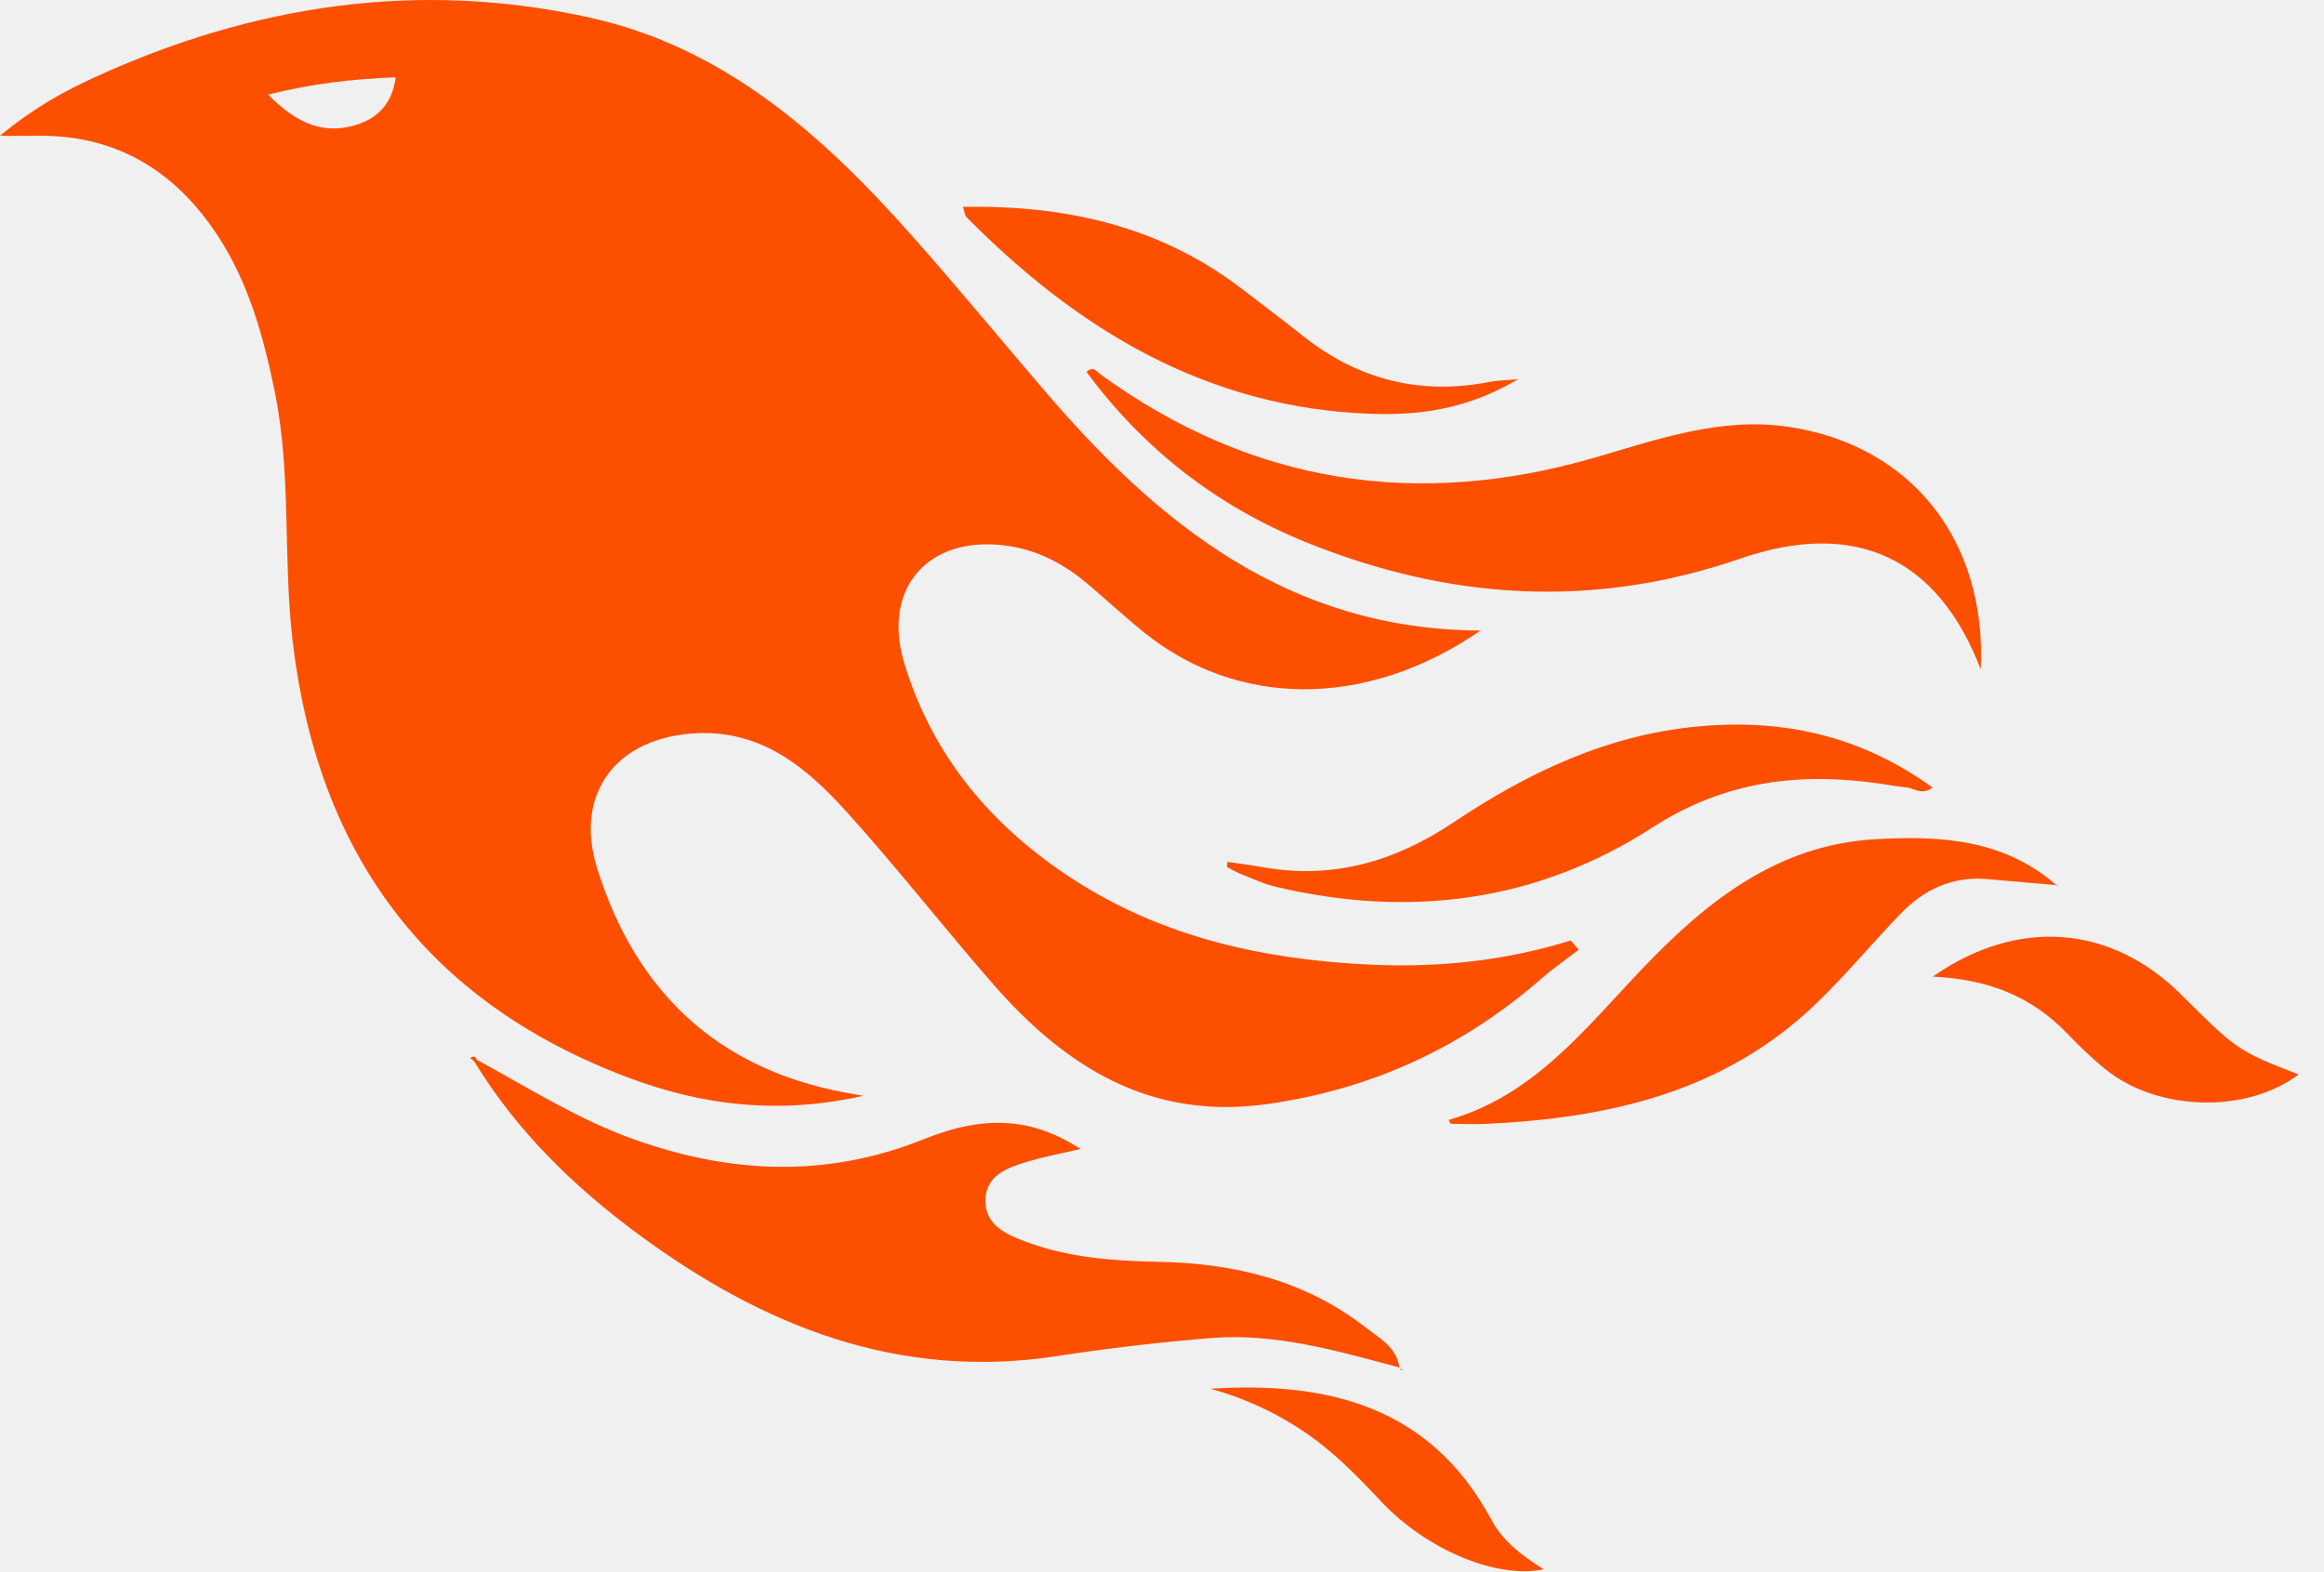
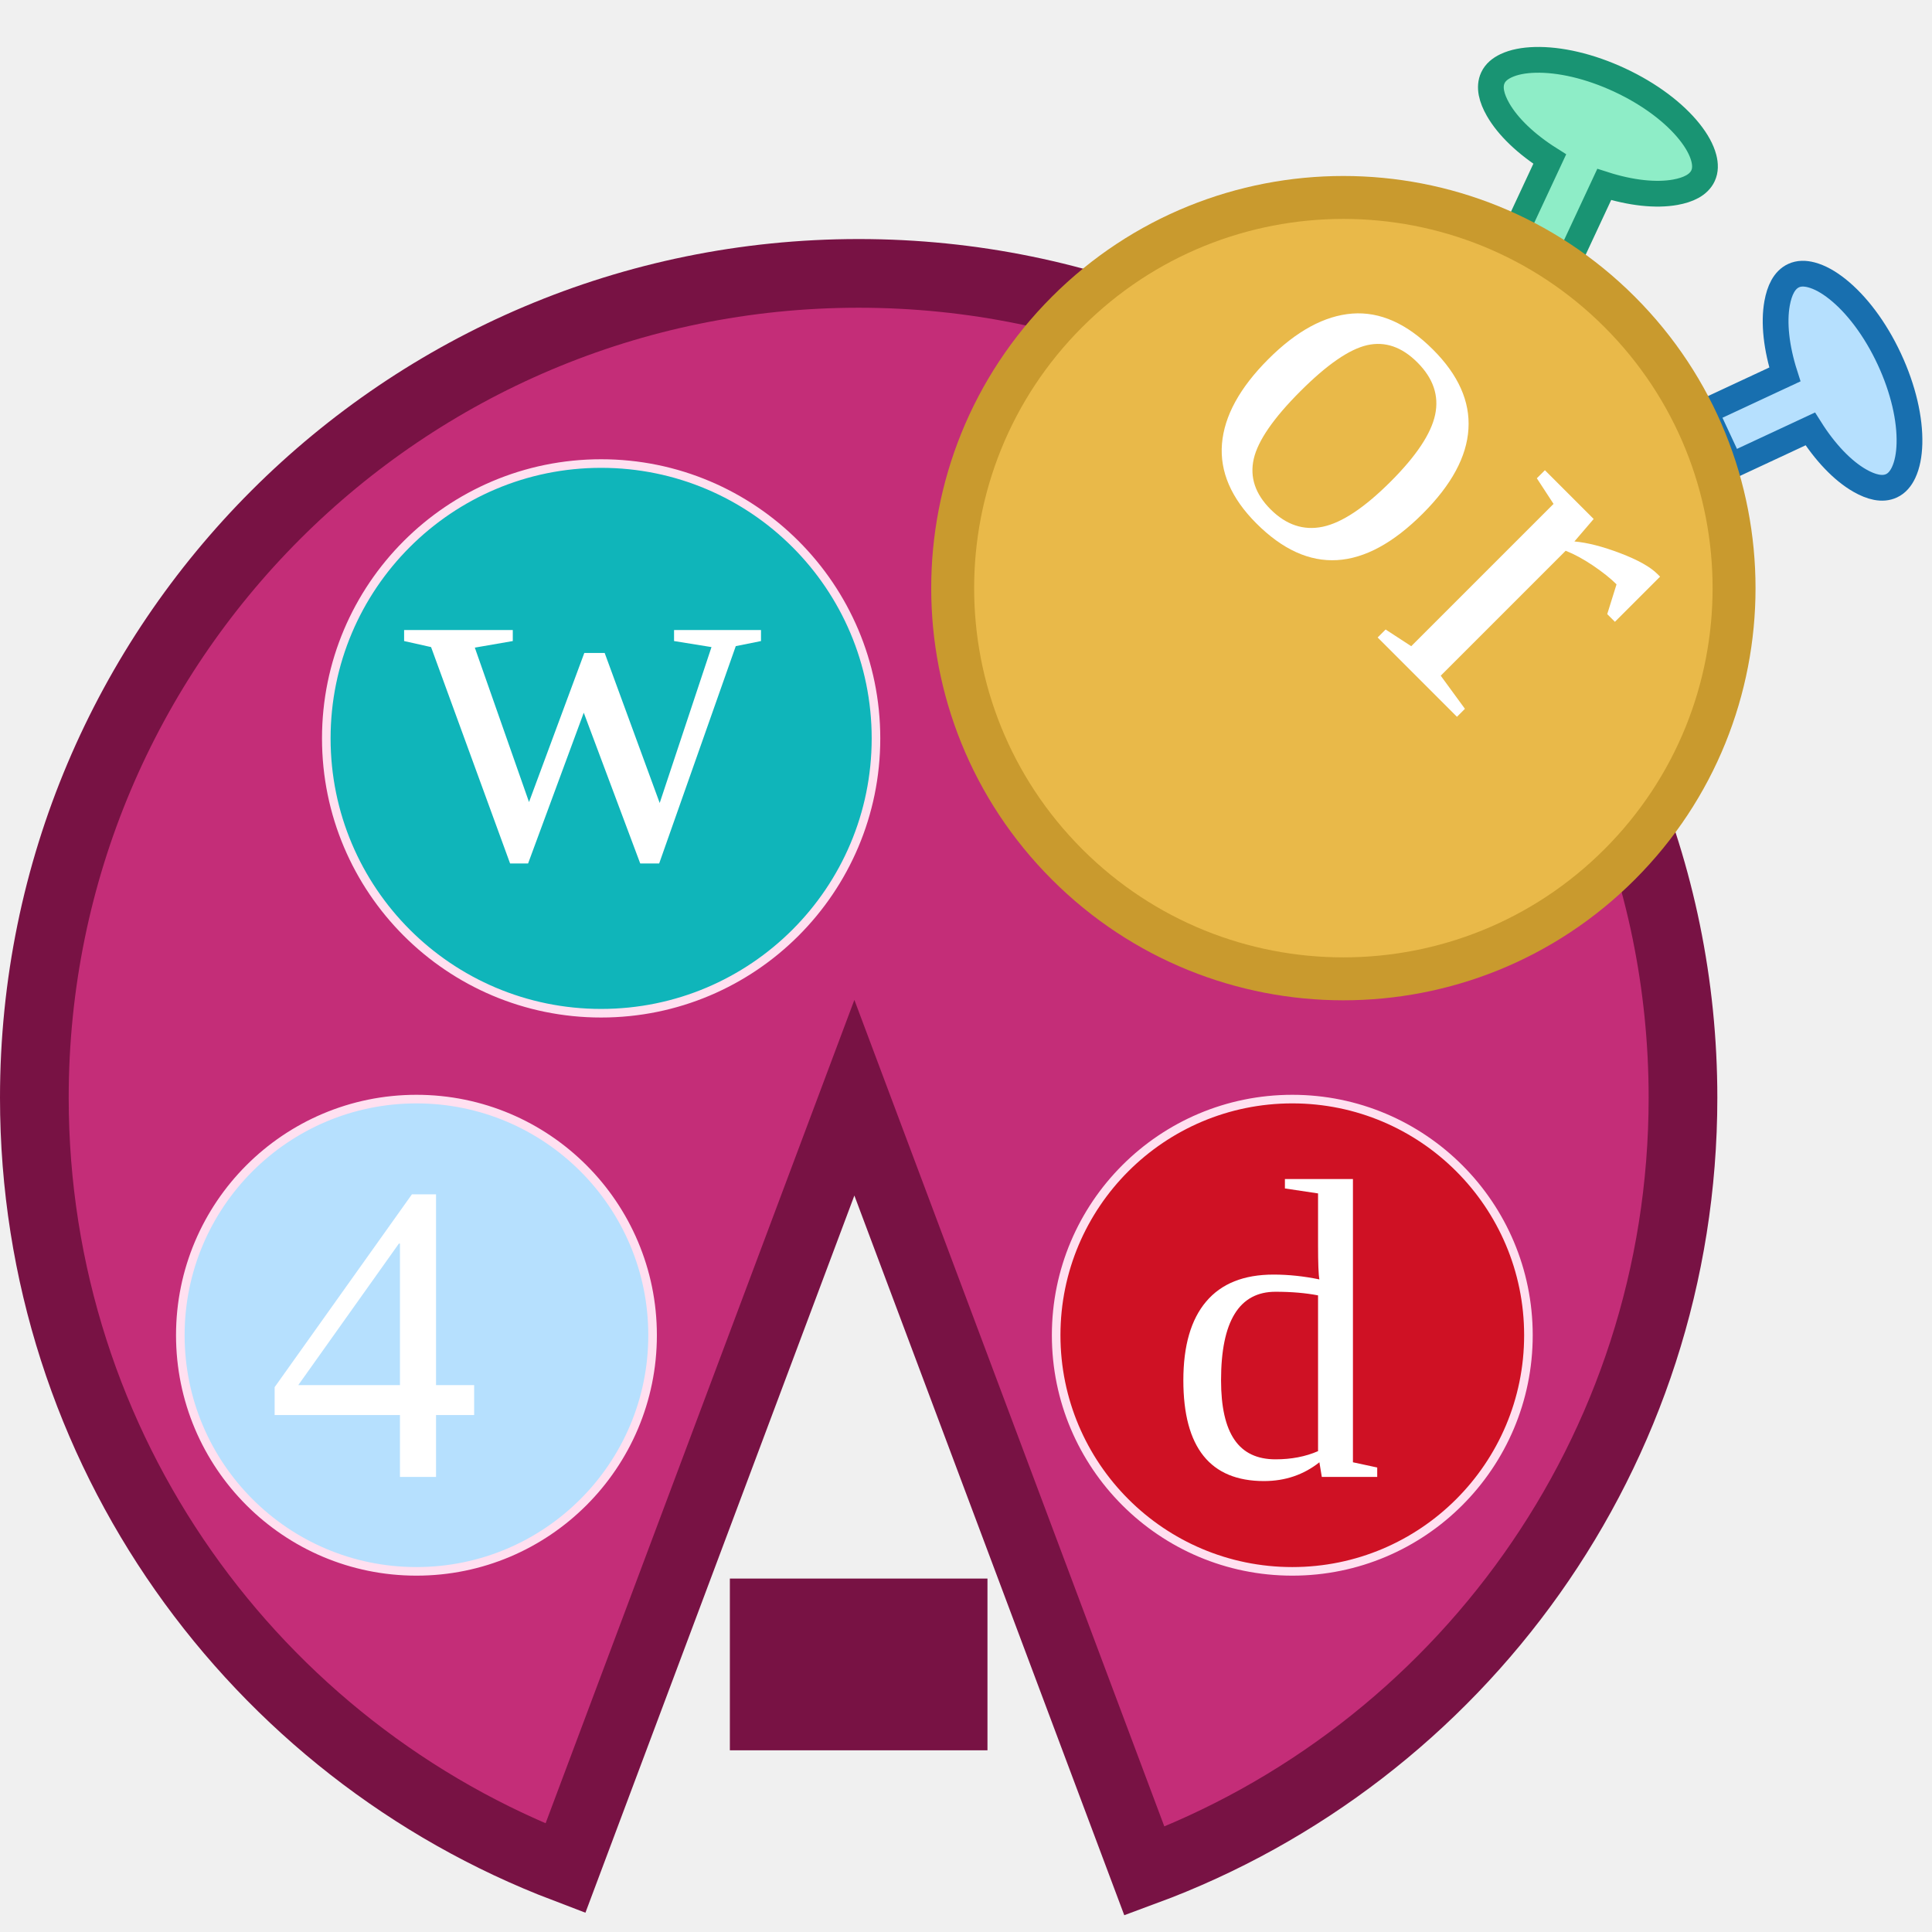
- <svg xmlns="http://www.w3.org/2000/svg" viewBox="0 0 71 48" fill="currentColor" aria-hidden="true">
-   <path d="m26.371 33.477-.552-.1c-3.92-.729-6.397-3.1-7.57-6.829-.733-2.324.597-4.035 3.035-4.148 1.995-.092 3.362 1.055 4.57 2.39 1.557 1.72 2.984 3.558 4.514 5.305 2.202 2.515 4.797 4.134 8.347 3.634 3.183-.448 5.958-1.725 8.371-3.828.363-.316.761-.592 1.144-.886l-.241-.284c-2.027.63-4.093.841-6.205.735-3.195-.16-6.24-.828-8.964-2.582-2.486-1.601-4.319-3.746-5.19-6.611-.704-2.315.736-3.934 3.135-3.6.948.133 1.746.56 2.463 1.165.583.493 1.143 1.015 1.738 1.493 2.8 2.25 6.712 2.375 10.265-.068-5.842-.026-9.817-3.24-13.308-7.313-1.366-1.594-2.7-3.216-4.095-4.785-2.698-3.036-5.692-5.71-9.79-6.623C12.8-.623 7.745.14 2.893 2.361 1.926 2.804.997 3.319 0 4.149c.494 0 .763.006 1.032 0 2.446-.064 4.28 1.023 5.602 3.024.962 1.457 1.415 3.104 1.761 4.798.513 2.515.247 5.078.544 7.605.761 6.494 4.08 11.026 10.26 13.346 2.267.852 4.591 1.135 7.172.555ZM10.751 3.852c-.976.246-1.756-.148-2.56-.962 1.377-.343 2.592-.476 3.897-.528-.107.848-.607 1.306-1.336 1.49Zm32.002 37.924c-.085-.626-.62-.901-1.04-1.228-1.857-1.446-4.03-1.958-6.333-2-1.375-.026-2.735-.128-4.031-.61-.595-.22-1.26-.505-1.244-1.272.015-.78.693-1 1.31-1.184.505-.15 1.026-.247 1.6-.382-1.46-.936-2.886-1.065-4.787-.3-2.993 1.202-5.943 1.06-8.926-.017-1.684-.608-3.179-1.563-4.735-2.408l-.043.03a2.96 2.96 0 0 0 .04-.029c-.038-.117-.107-.12-.197-.054l.122.107c1.29 2.115 3.034 3.817 5.004 5.271 3.793 2.8 7.936 4.471 12.784 3.73A66.714 66.714 0 0 1 37 40.877c1.98-.16 3.866.398 5.753.899Zm-9.14-30.345c-.105-.076-.206-.266-.42-.069 1.745 2.36 3.985 4.098 6.683 5.193 4.354 1.767 8.773 2.07 13.293.51 3.51-1.21 6.033-.028 7.343 3.38.19-3.955-2.137-6.837-5.843-7.401-2.084-.318-4.01.373-5.962.94-5.434 1.575-10.485.798-15.094-2.553Zm27.085 15.425c.708.059 1.416.123 2.124.185-1.6-1.405-3.55-1.517-5.523-1.404-3.003.17-5.167 1.903-7.14 3.972-1.739 1.824-3.31 3.87-5.903 4.604.043.078.054.117.066.117.35.005.699.021 1.047.005 3.768-.17 7.317-.965 10.14-3.7.89-.86 1.685-1.817 2.544-2.71.716-.746 1.584-1.159 2.645-1.07Zm-8.753-4.67c-2.812.246-5.254 1.409-7.548 2.943-1.766 1.18-3.654 1.738-5.776 1.37-.374-.066-.75-.114-1.124-.17l-.013.156c.135.07.265.151.405.207.354.14.702.308 1.07.395 4.083.971 7.992.474 11.516-1.803 2.221-1.435 4.521-1.707 7.013-1.336.252.038.503.083.756.107.234.022.479.255.795.003-2.179-1.574-4.526-2.096-7.094-1.872Zm-10.049-9.544c1.475.051 2.943-.142 4.486-1.059-.452.04-.643.04-.827.076-2.126.424-4.033-.04-5.733-1.383-.623-.493-1.257-.974-1.889-1.457-2.503-1.914-5.374-2.555-8.514-2.5.05.154.054.26.108.315 3.417 3.455 7.371 5.836 12.369 6.008Zm24.727 17.731c-2.114-2.097-4.952-2.367-7.578-.537 1.738.078 3.043.632 4.101 1.728.374.388.763.768 1.182 1.106 1.6 1.29 4.311 1.352 5.896.155-1.861-.726-1.861-.726-3.601-2.452Zm-21.058 16.06c-1.858-3.46-4.981-4.24-8.59-4.008a9.667 9.667 0 0 1 2.977 1.39c.84.586 1.547 1.311 2.243 2.055 1.38 1.473 3.534 2.376 4.962 2.07-.656-.412-1.238-.848-1.592-1.507Zm17.29-19.32c0-.023.001-.045.003-.068l-.006.006.006-.006-.036-.004.021.018.012.053Zm-20 14.744a7.61 7.61 0 0 0-.072-.041.127.127 0 0 0 .015.043c.005.008.038 0 .058-.002Zm-.072-.041-.008-.034-.008.01.008-.01-.022-.006.005.026.024.014Z" fill="#FD4F00" />
+ <svg xmlns="http://www.w3.org/2000/svg" width="225px" height="225px" viewBox="0 0 225 225" version="1.1">
+   <g id="logo3" stroke="none" stroke-width="1" fill="none" fill-rule="evenodd">
+     <g id="logo" transform="translate(4, -15)">
+       <path d="M96,46.839 C149.019,46.839 192,89.82 192,142.839 C192,184.159 165.895,219.381 129.279,232.914 L95.5,142.839 L61.845,232.586 C25.689,218.818 0,183.829 0,142.839 C0,89.82 42.981,46.839 96,46.839 Z" id="Combined-Shape" stroke="#781244" stroke-width="8" fill="#C42D78" />
+       <rect id="Rectangle" fill="#781244" x="81" y="198.839" width="30" height="20" />
+       <g id="d" transform="translate(119, 142)">
+         <circle id="Oval" stroke="#FFE0F0" fill="#CF1124" cx="27.5" cy="28.5" r="27.5" />
+         <text font-family="Bauhaus93, Bauhaus 93" font-size="50" font-weight="normal" fill="#FFFFFF">
+           <tspan x="13" y="45">d</tspan>
+         </text>
+       </g>
+       <g id="4" transform="translate(17, 142)">
+         <circle id="Oval" stroke="#FFE0F0" fill="#B6E0FE" cx="27.5" cy="28.5" r="27.5" />
+         <text font-family="Bauhaus93, Bauhaus 93" font-size="50" font-weight="normal" fill="#FFFFFF">
+           <tspan x="10" y="45">4</tspan>
+         </text>
+       </g>
+       <g id="w" transform="translate(34, 63)">
+         <circle id="Oval" stroke="#FFE0F0" fill="#0FB5BA" cx="32.008" cy="37.992" r="32.008" />
+         <text font-family="Bauhaus93, Bauhaus 93" font-size="58" font-weight="normal" fill="#FFFFFF">
+           <tspan x="9" y="52">w</tspan>
+         </text>
+       </g>
+       <g id="face" transform="translate(161.2462, 74.24621) rotate(45) translate(-161.2462, -74.24621) translate(115.2462, 15.24621)">
+         <path d="M68.634,7.268 C72.51,7.268 76.027,8.035 78.569,9.306 C79.741,9.892 80.697,10.578 81.343,11.357 C81.83,11.945 82.134,12.583 82.134,13.268 C82.134,14.462 81.263,15.492 80.025,16.368 C78.154,17.691 75.362,18.64 72.134,19.052 L72.134,19.052 L72.134,29.268 L65.134,29.268 L65.134,19.052 C61.906,18.641 59.113,17.691 57.243,16.368 C56.004,15.492 55.134,14.462 55.134,13.268 C55.134,12.583 55.437,11.945 55.925,11.357 C56.57,10.578 57.527,9.892 58.698,9.306 C61.241,8.035 64.757,7.268 68.634,7.268 Z" id="right" stroke="#186FAF" stroke-width="3" fill="#B6E0FE" transform="translate(68.63364, 18.26791) rotate(20) translate(-68.63364, -18.26791) " />
+         <path d="M31,6.5 C34.877,6.5 38.393,7.267 40.936,8.538 C42.107,9.124 43.064,9.81 43.709,10.589 C44.197,11.178 44.5,11.816 44.5,12.5 C44.5,13.694 43.629,14.724 42.391,15.6 C40.521,16.923 37.729,17.873 34.501,18.284 L34.501,18.284 L34.5,28.5 L27.5,28.5 L27.501,18.284 C24.272,17.873 21.48,16.923 19.609,15.6 C18.371,14.724 17.5,13.694 17.5,12.5 C17.5,11.816 17.803,11.178 18.291,10.589 C18.936,9.81 19.893,9.124 21.064,8.538 C23.607,7.267 27.123,6.5 31,6.5 Z" id="left" stroke="#199473" stroke-width="3" fill="#8EEDC7" transform="translate(31, 17.5) rotate(-20) translate(-31, -17.5) " />
+         <circle id="Oval" stroke="#C99A2E" stroke-width="5" fill="#E9B949" cx="46.319" cy="71.761" r="45.5" />
+         <text id="r" font-family="Bauhaus93, Bauhaus 93" font-size="60" font-weight="normal" fill="#FFFFFF">
+           <tspan x="52" y="73">r</tspan>
+         </text>
+         <text id="o" font-family="Bauhaus93, Bauhaus 93" font-size="60" font-weight="normal" fill="#FFFFFF">
+           <tspan x="19" y="73">o</tspan>
+         </text>
+       </g>
+     </g>
+   </g>
</svg>
